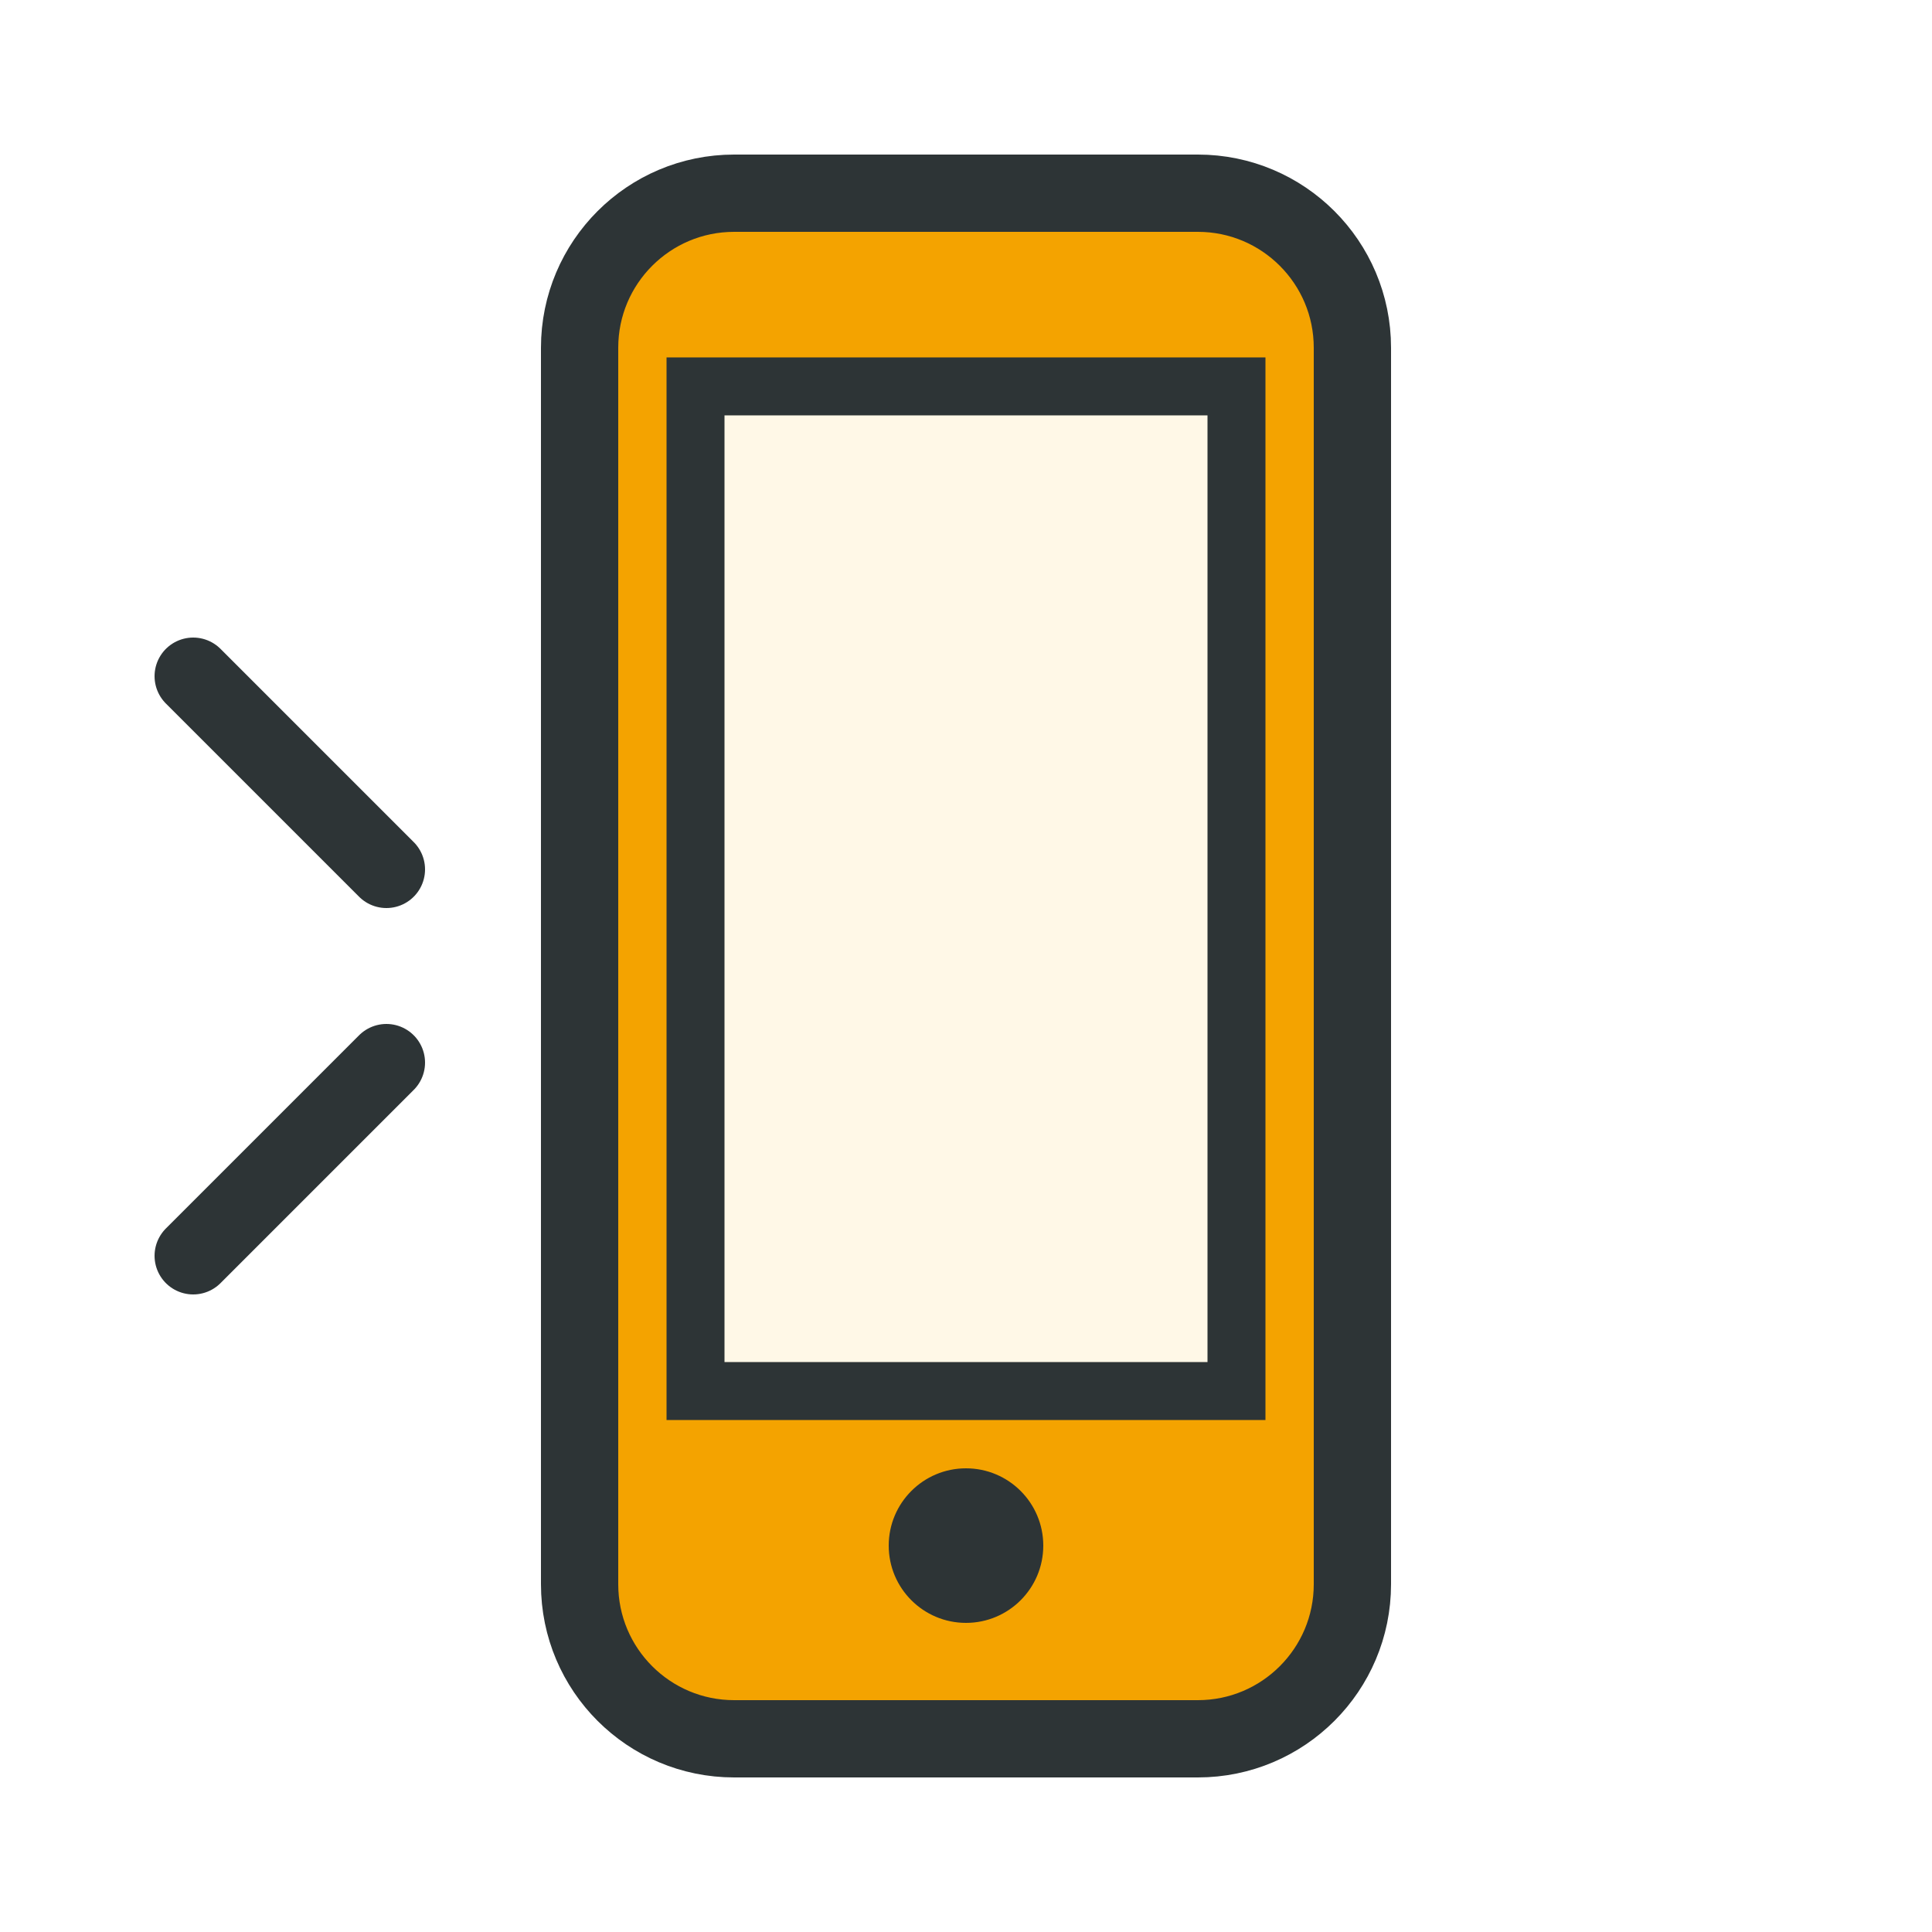
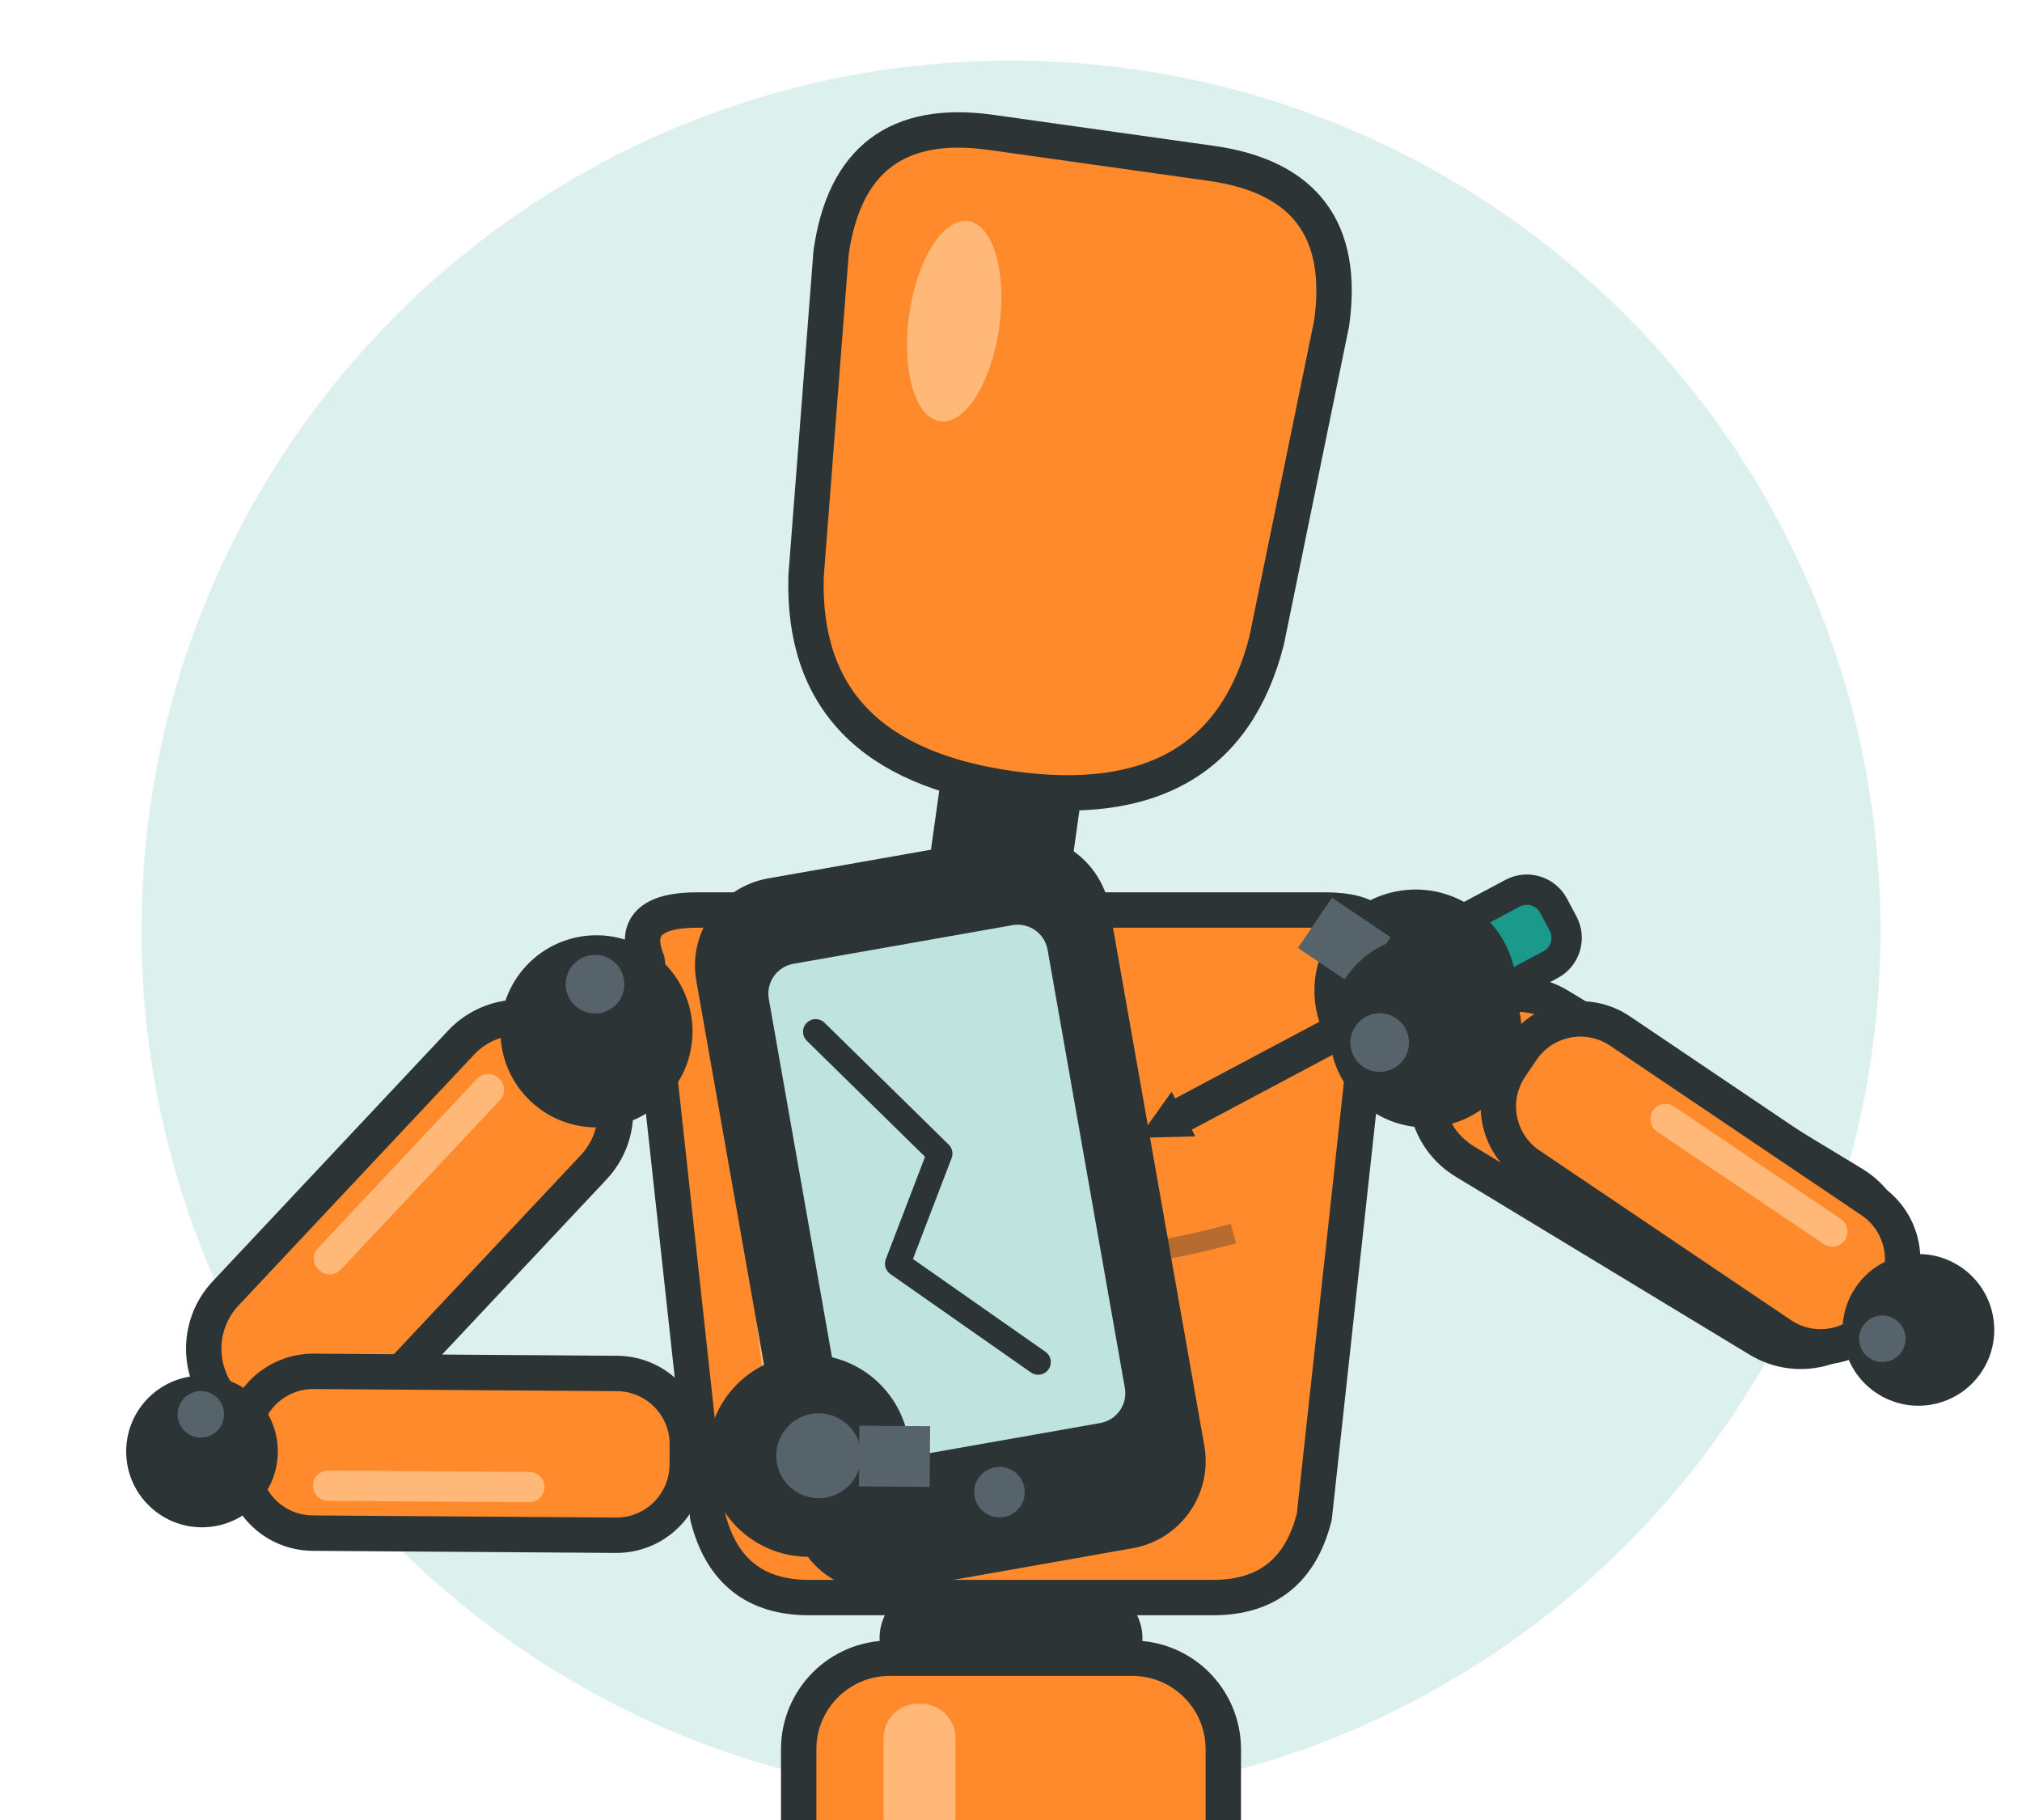
- <svg xmlns="http://www.w3.org/2000/svg" viewBox="0 0 100 100">
-   <rect x="30" y="10" width="40" height="80" rx="8" fill="#F4A300" stroke="#2D3436" stroke-width="4" />
-   <rect x="36" y="20" width="28" height="52" fill="#FFF8E7" stroke="#2D3436" stroke-width="3" />
-   <circle cx="50" cy="80" r="4" fill="#2D3436" />
-   <line x1="20" y1="45" x2="10" y2="35" stroke="#2D3436" stroke-width="4" stroke-linecap="round" />
-   <line x1="20" y1="55" x2="10" y2="65" stroke="#2D3436" stroke-width="4" stroke-linecap="round" />
+ <svg xmlns="http://www.w3.org/2000/svg" viewBox="-100 -16 200 180">
+   <circle cx="0" cy="76" r="86" fill="#BFE3DE" opacity="0.55" />
+   <g>
+     <g transform="translate(-15,206) rotate(0)">
+       <rect x="-12" y="0" width="24" height="66" rx="10" fill="#FF8A2B" stroke="#2D3436" stroke-width="3.5" />
+       <rect x="-7.2" y="10.6" width="4.1" height="34.3" rx="1.9" fill="#FFB878" />
+       <g transform="translate(0,72) rotate(0)">
+         <rect x="-11" y="6" width="22" height="58" rx="9" fill="#FF8A2B" stroke="#2D3436" stroke-width="3.5" />
+         <rect x="-6.6" y="15.3" width="3.7" height="30.2" rx="1.8" fill="#FFB878" />
+         <path d="M-12 72 L10 72 Q15 72 15 78 L15 84 L-17 84 Q-19 84 -18 80 Z" fill="#FF8A2B" stroke="#2D3436" stroke-width="3.5" stroke-linejoin="round" />
+         <circle cx="0" cy="68" r="6.5" fill="#2D3436" />
+         <circle cx="-2.3" cy="65.7" r="2" fill="#56636A" />
+         <rect x="-9" y="-6" width="18" height="14" rx="5" fill="#FF8A2B" stroke="#2D3436" stroke-width="3.5" />
+         <rect x="-5.4" y="-3.8" width="3.1" height="7.3" rx="1.5" fill="#FFB878" />
+       </g>
+       <circle cx="0" cy="72" r="8" fill="#2D3436" />
+       <circle cx="-2.8" cy="69.2" r="2.4" fill="#56636A" />
+     </g>
+     <g transform="translate(15,206) rotate(0)">
+       <rect x="-12" y="0" width="24" height="66" rx="10" fill="#FF8A2B" stroke="#2D3436" stroke-width="3.5" />
+       <rect x="-7.2" y="10.6" width="4.1" height="34.3" rx="1.9" fill="#FFB878" />
+       <g transform="translate(0,72) rotate(0)">
+         <rect x="-11" y="6" width="22" height="58" rx="9" fill="#FF8A2B" stroke="#2D3436" stroke-width="3.5" />
+         <rect x="-6.6" y="15.3" width="3.7" height="30.2" rx="1.8" fill="#FFB878" />
+         <path d="M12 72 L-10 72 Q-15 72 -15 78 L-15 84 L17 84 Q19 84 18 80 Z" fill="#FF8A2B" stroke="#2D3436" stroke-width="3.5" stroke-linejoin="round" />
+         <circle cx="0" cy="68" r="6.5" fill="#2D3436" />
+         <circle cx="-2.3" cy="65.7" r="2" fill="#56636A" />
+         <rect x="-9" y="-6" width="18" height="14" rx="5" fill="#FF8A2B" stroke="#2D3436" stroke-width="3.5" />
+         <rect x="-5.4" y="-3.8" width="3.1" height="7.3" rx="1.5" fill="#FFB878" />
+       </g>
+       <circle cx="0" cy="72" r="8" fill="#2D3436" />
+       <circle cx="-2.8" cy="69.2" r="2.4" fill="#56636A" />
+     </g>
+     <circle cx="-15" cy="206" r="8" fill="#2D3436" />
+     <circle cx="-17.8" cy="203.2" r="2.4" fill="#56636A" />
+     <circle cx="15" cy="206" r="8" fill="#2D3436" />
+     <circle cx="12.2" cy="203.2" r="2.4" fill="#56636A" />
+     <ellipse cx="0" cy="146" rx="13" ry="8" fill="#2D3436" />
+     <rect x="-21" y="148" width="42" height="28" rx="9" fill="#FF8A2B" stroke="#2D3436" stroke-width="3.5" />
+     <rect x="-12.6" y="152.5" width="7.1" height="14.6" rx="3.4" fill="#FFB878" />
+     <ellipse cx="0" cy="180" rx="11" ry="5" fill="#2D3436" />
+     <path d="M-30 181 Q-30 176 -25 176 L25 176 Q30 176 30 181 L27 198 Q16 218 0 218 Q-16 218 -27 198 Z" fill="#FF8A2B" stroke="#2D3436" stroke-width="3.5" stroke-linejoin="round" />
+     <path d="M-36 79 Q-38 74 -31 74 L31 74 Q38 74 36 79 L30 134 Q28 142 20 142 L-20 142 Q-28 142 -30 134 Z" fill="#FF8A2B" stroke="#2D3436" stroke-width="3.5" stroke-linejoin="round" />
+     <path d="M-24 84 Q-26 84 -26 88 L-22 120" fill="none" stroke="#FFB878" stroke-width="5" stroke-linecap="round" />
+     <path d="M0 88 L0 132" stroke="#2D3436" stroke-width="2" opacity="0.35" />
+     <path d="M-22 106 Q0 112 22 106" fill="none" stroke="#2D3436" stroke-width="2" opacity="0.35" />
+     <g transform="rotate(8 0 62)">
+       <rect x="-7" y="56" width="14" height="22" rx="4" fill="#2D3436" />
+       <path d="M-25 12 Q-25 -2 -11 -2 L11 -2 Q25 -2 25 12 L23 44 Q21 62 0 62 Q-21 62 -23 44 Z" fill="#FF8A2B" stroke="#2D3436" stroke-width="3.5" stroke-linejoin="round" />
+       <ellipse cx="-12" cy="17" rx="4.5" ry="10" fill="#FFB878" />
+     </g>
+     <g transform="translate(-6 104) rotate(-10)">
+       <rect x="-19" y="-34" width="38" height="68" rx="7" fill="#2D3436" stroke="#2D3436" stroke-width="3.5" />
+       <rect x="-14" y="-27" width="28" height="50" rx="3" fill="#BFE3DE" />
+       <path d="M-10 -20 L0 -6 L-6 4 L6 16" fill="none" stroke="#2D3436" stroke-width="2.5" stroke-linecap="round" stroke-linejoin="round" />
+       <circle cx="0" cy="28" r="2.5" fill="#56636A" />
+     </g>
+     <g transform="translate(-41,86) rotate(43.2)">
+       <rect x="-9" y="2" width="18" height="50" rx="8" fill="#FF8A2B" stroke="#2D3436" stroke-width="3.5" />
+       <rect x="-5.4" y="10" width="3.1" height="26" rx="1.5" fill="#FFB878" />
+       <g transform="translate(0,57) rotate(-132.8)">
+         <rect x="-8" y="4" width="16" height="44" rx="7" fill="#FF8A2B" stroke="#2D3436" stroke-width="3.5" />
+         <rect x="-4.8" y="11" width="3" height="22.9" rx="1.5" fill="#FFB878" />
+         <g transform="translate(0,60)">
+           <circle cx="0" cy="0" r="10" fill="#2D3436" />
+           <circle cx="0" cy="1" r="4.2" fill="#56636A" />
+           <rect x="-3" y="5" width="6" height="7" fill="#56636A" />
+         </g>
+       </g>
+       <circle cx="0" cy="57" r="7.5" fill="#2D3436" />
+       <circle cx="-2.6" cy="54.4" r="2.3" fill="#56636A" />
+       <circle cx="0" cy="0" r="9.5" fill="#2D3436" />
+       <circle cx="-3.3" cy="-3.3" r="2.9" fill="#56636A" />
+     </g>
+     <g transform="translate(41,86) rotate(-58.8)">
+       <rect x="-9" y="2" width="18" height="50" rx="8" fill="#FF8A2B" stroke="#2D3436" stroke-width="3.5" />
+       <rect x="-5.4" y="10" width="3.1" height="26" rx="1.5" fill="#FFB878" />
+       <g transform="translate(0,57) rotate(-177.2)">
+         <rect x="-8" y="4" width="16" height="44" rx="7" fill="#FF8A2B" stroke="#2D3436" stroke-width="3.5" />
+         <rect x="-4.8" y="11" width="3" height="22.9" rx="1.5" fill="#FFB878" />
+         <g transform="translate(0,60) rotate(298)">
+           <g>
+             <rect x="-4" y="-16" width="8" height="18" rx="3" fill="#1B998B" stroke="#2D3436" stroke-width="3" />
+             <path d="M0 2 L0 26" stroke="#2D3436" stroke-width="3.5" stroke-linecap="round" />
+             <path d="M-2.5 26 L2.5 26 L0 31 Z" fill="#2D3436" />
+           </g>
+         </g>
+         <g transform="translate(0,60)">
+           <circle cx="0" cy="0" r="10" fill="#2D3436" />
+           <circle cx="0" cy="1" r="4.2" fill="#56636A" />
+           <rect x="-3" y="5" width="6" height="7" fill="#56636A" />
+         </g>
+       </g>
+       <circle cx="0" cy="57" r="7.5" fill="#2D3436" />
+       <circle cx="-2.6" cy="54.4" r="2.3" fill="#56636A" />
+       <circle cx="0" cy="0" r="9.5" fill="#2D3436" />
+       <circle cx="-3.3" cy="-3.3" r="2.9" fill="#56636A" />
+     </g>
+   </g>
</svg>
